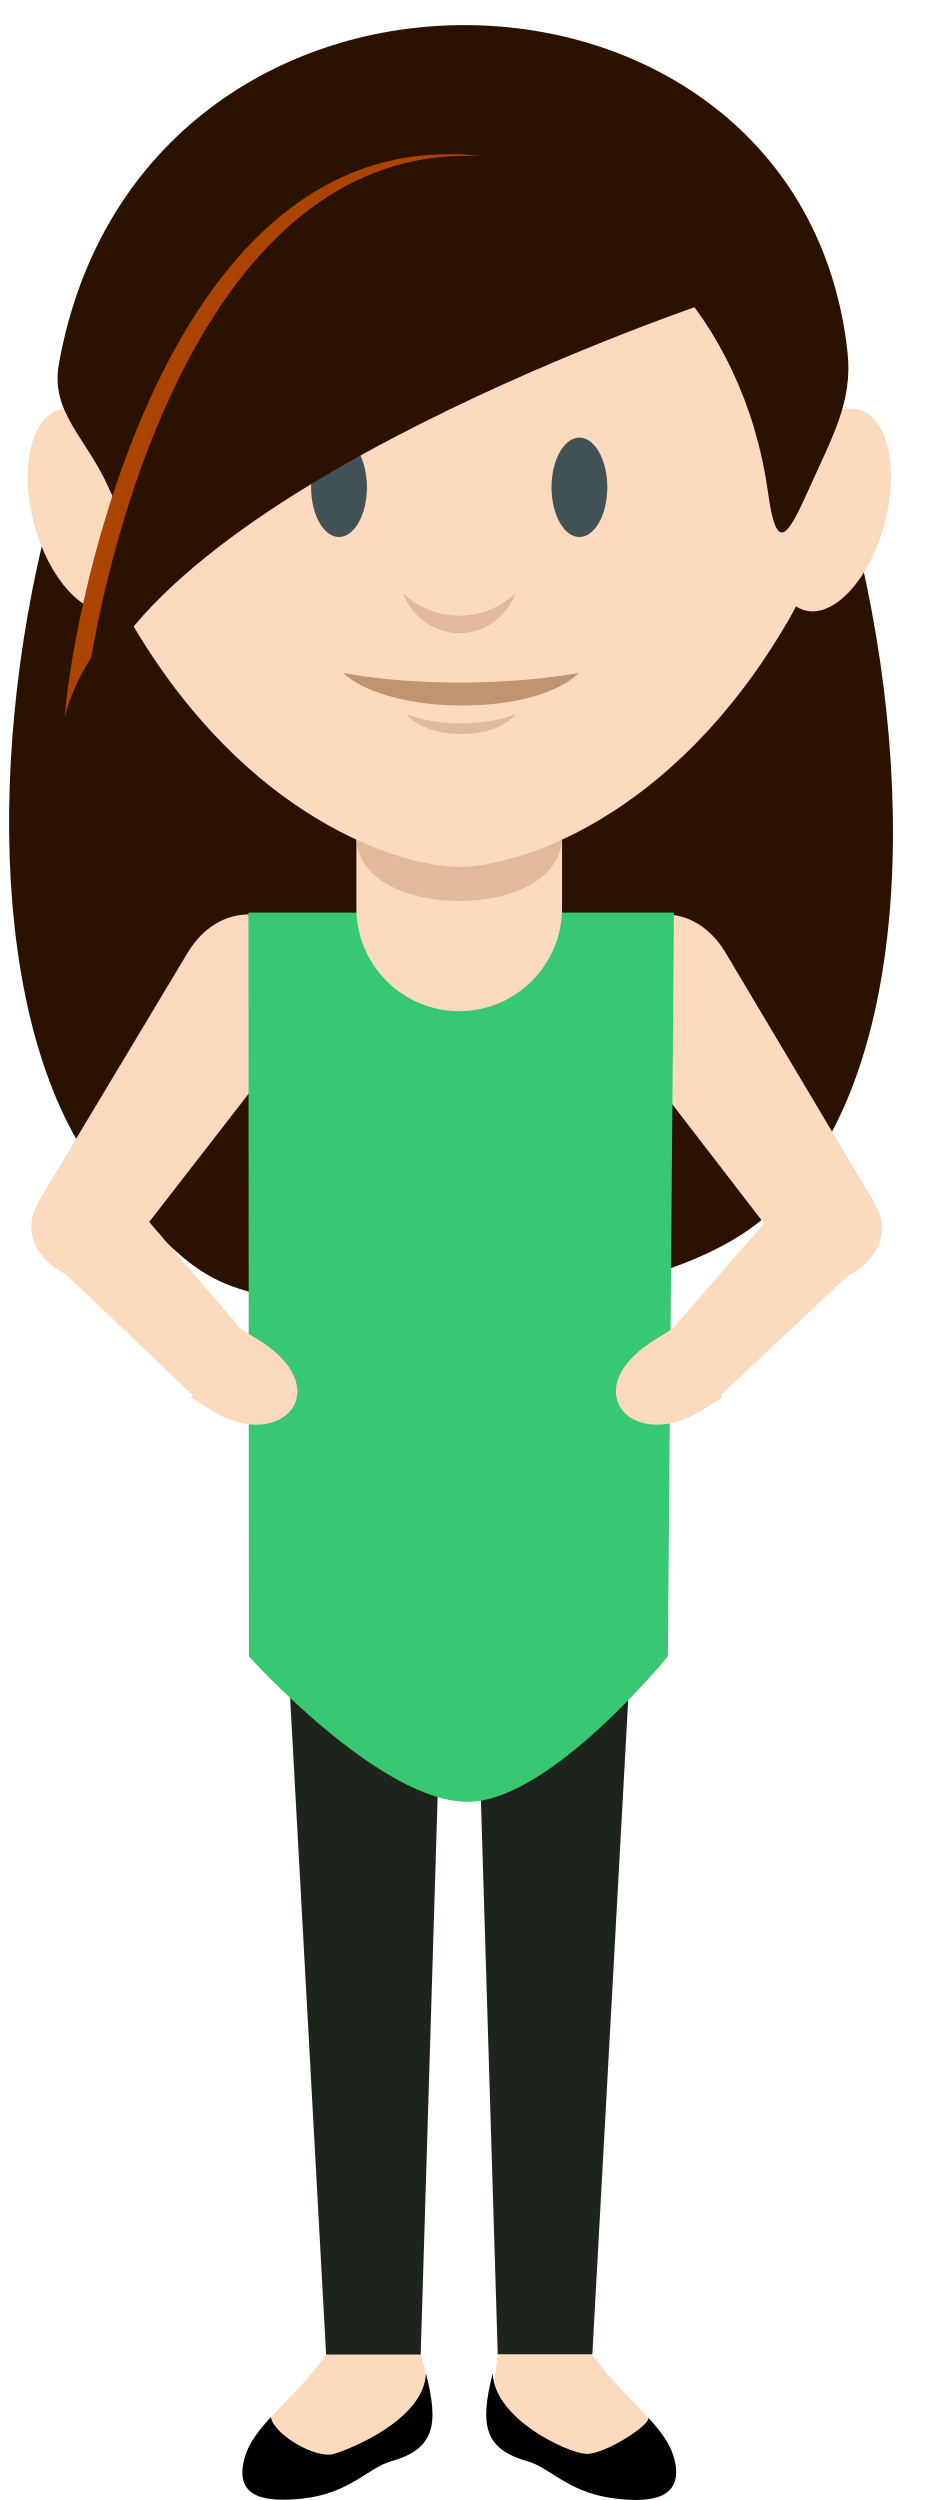
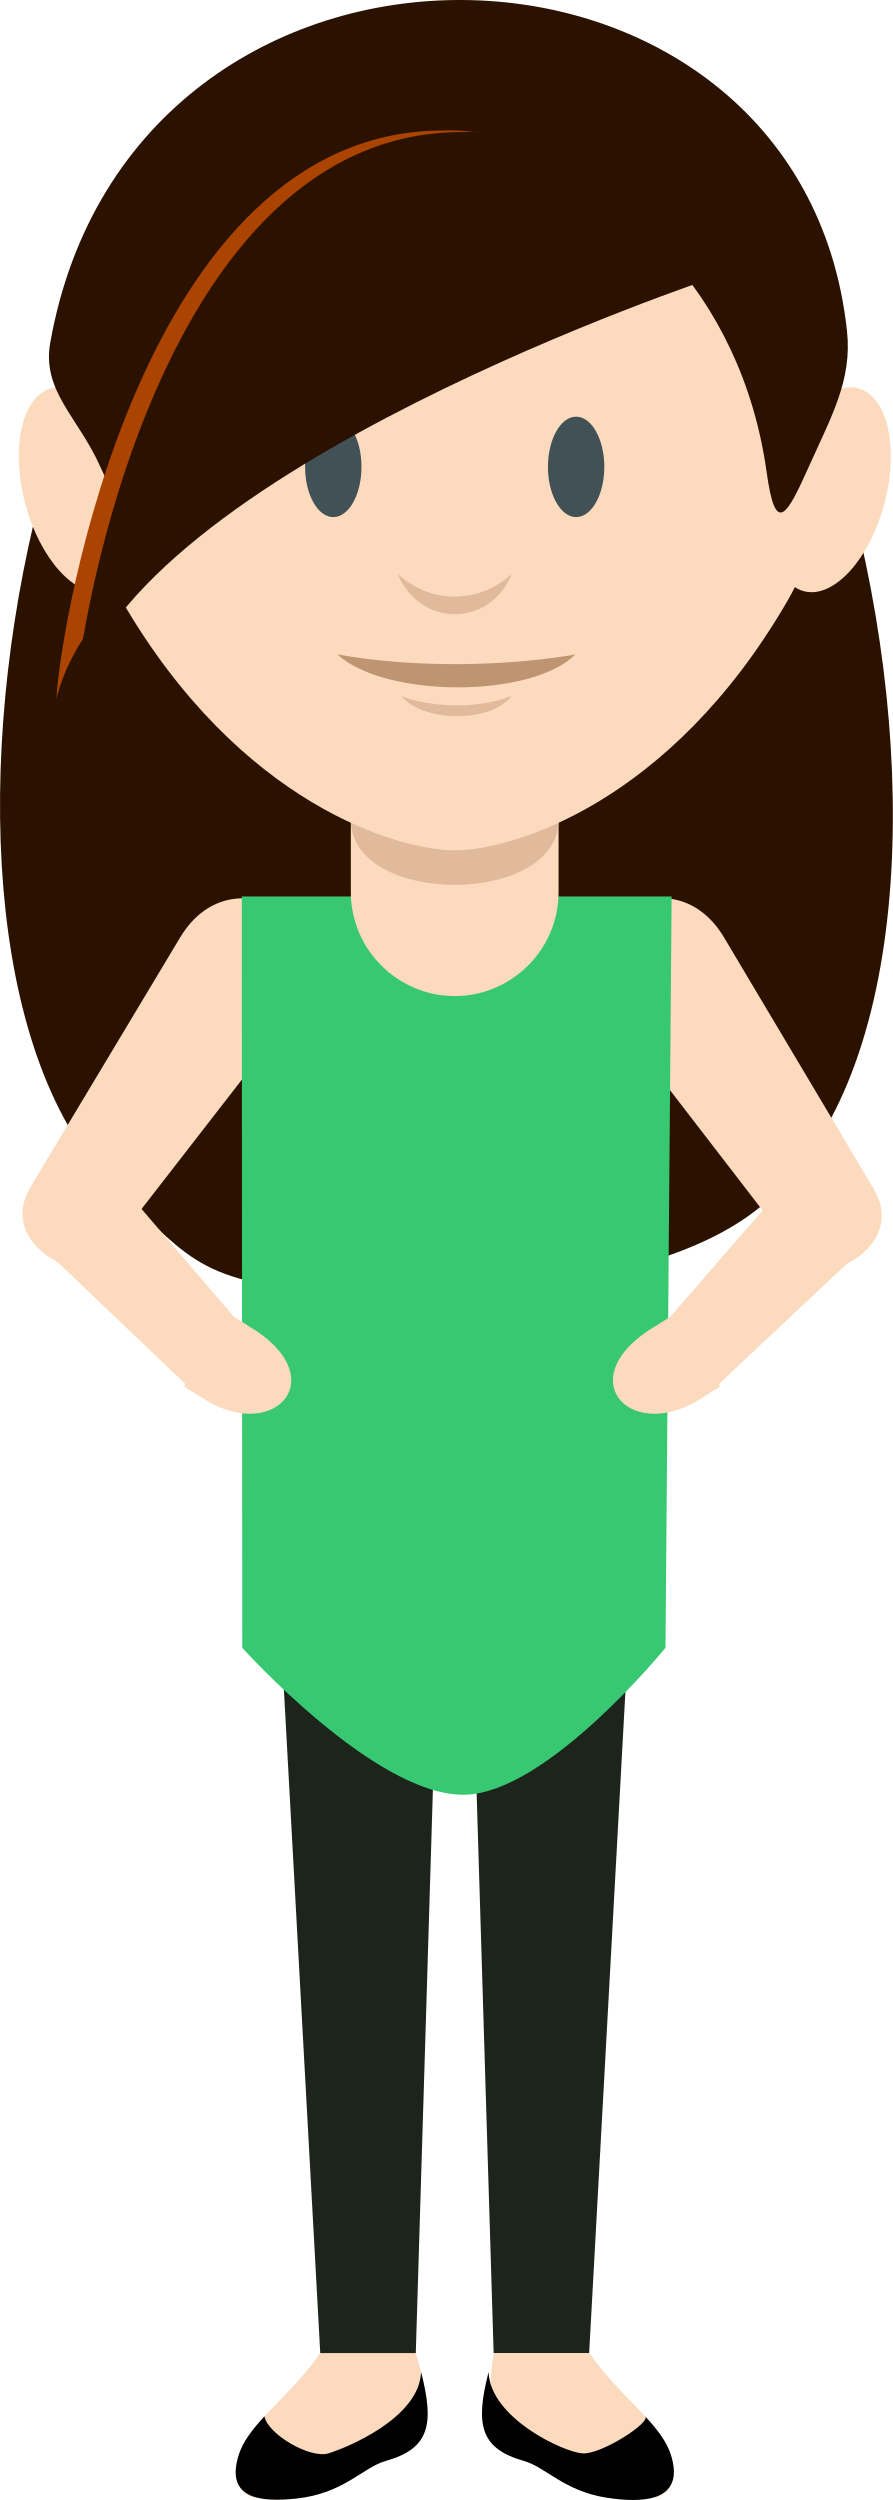
- <svg xmlns="http://www.w3.org/2000/svg" width="33.354mm" height="90.082mm" viewBox="0 0 118.184 319.19" id="svg7099" version="1.1">
+ <svg xmlns="http://www.w3.org/2000/svg" width="14.647mm" height="41.01mm" viewBox="0 0 51.897 145.313" id="svg7099" version="1.1">
  <defs id="defs7101" />
-   <g id="layer1" transform="translate(-372.3368,-81.33875)">
-     <g id="g40" transform="matrix(1.25,0,0,-1.25,430.7916,81.34392)" style="fill:#333333">
-       <path d="m -33.544,-123.326 c 7.082,-6.532 7.986,-9.426 23.559,-9.891 17.369,-0.518 32.441,2.03 40.485,8.192 30.555,23.404 6.925,124.741 -32.5,121.74 C -41.279,-6.284 -59.921,-98.995 -33.544,-123.326 Z" style="fill:#2b1100;fill-opacity:1;fill-rule:evenodd;stroke:none" id="path42" />
-     </g>
-     <g id="g44" transform="matrix(1.25,0,0,-1.25,413.9731,381.9587)">
-       <path d="m 0,0 c -3.091,-4.474 -7.207,-7.048 -8.235,-10.275 -0.582,-1.826 -0.15,-4.133 1.705,-4.363 7.979,-0.987 10.297,2.933 13.139,3.729 C 11.52,-9.531 11.646,-6.706 9.66,0 7.672,6.706 2.487,4.185 0,0" style="fill:#fcdabe;fill-opacity:1;fill-rule:evenodd;stroke:none" id="path46" />
-     </g>
-     <g id="g48" transform="matrix(1.25,0,0,-1.25,408.1494,275.6737)" style="fill:#4d4d4d">
-       <path d="m 0,0 36.51,0 -4.66,-85.028 -9.659,0 -1.964,64.67 c -0.156,5.128 -3.787,5.158 -3.944,0 l -1.964,-64.67 -9.66,0 L 0,0 Z" style="fill:#1c241c;fill-opacity:1;fill-rule:evenodd;stroke:none" id="path50" />
-     </g>
-     <g id="g52" transform="matrix(1.25,0,0,-1.25,450.3331,212.1399)">
-       <path d="m 0,0 19.202,-24.946 c 2.728,-3.546 9.707,3.39 7.619,6.898 L 11.744,7.282 C 6.307,16.416 -6.168,8.011 0,0" style="fill:#fcdabe;fill-opacity:1;fill-rule:evenodd;stroke:none" id="path54" />
-     </g>
-     <g id="g56" transform="matrix(1.25,0,0,-1.25,410.942,212.1399)">
-       <path d="m 0,0 -19.203,-24.757 c -2.741,-3.536 -9.718,3.397 -7.619,6.897 L -11.745,7.282 C -6.277,16.399 6.197,7.99 0,0" style="fill:#fcdabe;fill-opacity:1;fill-rule:evenodd;stroke:none" id="path58" />
-     </g>
-     <g id="g64" transform="matrix(1.25,0,0,-1.25,458.855,251.931)">
-       <path d="m 0,0 0,0 c 0.043,0.415 -0.601,0.558 -0.991,0.382 l -5.766,-2.6 c -0.39,-0.175 -0.383,-0.616 -0.424,-1.031 l 0,-10e-4 c -0.043,-0.415 0.6,-0.557 0.99,-0.381 l 5.767,2.599 C -0.034,-0.855 0.156,-0.389 0,0" style="fill:#fcdabe;fill-opacity:1;fill-rule:evenodd;stroke:none" id="path66" />
-     </g>
-     <g id="g68" transform="matrix(1.25,0,0,-1.25,402.42,251.931)">
-       <path d="m 0,0 0,0 c -0.043,0.415 0.6,0.557 0.99,0.382 l 5.766,-2.6 c 0.39,-0.175 0.382,-0.616 0.424,-1.031 l 0,-10e-4 C 7.223,-3.665 6.581,-3.807 6.19,-3.631 L 0.424,-1.032 C 0.034,-0.855 -0.156,-0.389 0,0" style="fill:#fcdabe;fill-opacity:1;fill-rule:evenodd;stroke:none" id="path70" />
-     </g>
-     <g id="g76" transform="matrix(1.25,0,0,-1.25,458.3851,197.8519)" style="fill:#ff8080">
-       <path d="m 0,0 -0.622,-75.971 c 0,0 -11.892,-14.649 -20.265,-14.857 -8.993,-0.223 -22.528,14.857 -22.528,14.857 L -43.464,0 Z" style="fill:#37c871;fill-opacity:1;fill-rule:evenodd;stroke:none" id="path78" />
-     </g>
-     <g id="g84" transform="matrix(1.25,0,0,-1.25,430.9682,155.6764)">
-       <path d="m 0,0 0,0 c 5.776,0 10.503,-4.726 10.503,-10.503 l 0,-22.805 c 0,-5.777 -4.727,-10.503 -10.503,-10.503 -5.777,0 -10.504,4.726 -10.504,10.503 l 0,22.805 C -10.504,-4.726 -5.777,0 0,0" style="fill:#fcdabe;fill-opacity:1;fill-rule:evenodd;stroke:none" id="path86" />
-     </g>
-     <g id="g88" transform="matrix(1.25,0,0,-1.25,444.0972,188.1624)">
-       <path d="M 0,0 0,0 C 0,-8.77 -21.007,-8.77 -21.007,0 -21.007,8.769 0,8.769 0,0" style="fill:#e0ba9b;fill-opacity:1;fill-rule:evenodd;stroke:none" id="path90" />
-     </g>
-     <g id="g92" transform="matrix(1.25,0,0,-1.25,430.9682,87.64916)">
-       <path d="M 0,0 C -45.955,0 -42.437,-43.08 -33.669,-58.237 -21.702,-78.922 -5.61,-83.499 0,-83.499 c 5.609,0 21.701,4.577 33.666,25.262 C 42.436,-43.08 45.954,0 0,0" style="fill:#fcdabe;fill-opacity:1;fill-rule:evenodd;stroke:none" id="path94" />
-     </g>
-     <g id="g100" transform="matrix(1.25,0,0,-1.25,447.9891,381.9587)">
-       <path d="m 0,0 c 3.09,-4.474 7.207,-7.048 8.235,-10.275 0.581,-1.826 0.15,-4.133 -1.706,-4.363 -7.978,-0.987 -10.297,2.933 -13.137,3.729 C -11.52,-9.531 -9.659,0 -9.659,0 L 0,0" style="fill:#fcdabe;fill-opacity:1;fill-rule:evenodd;stroke:none" id="path102" />
-     </g>
-     <g id="g104" transform="matrix(1.25,0,0,-1.25,380.0524,133.6068)">
-       <path d="M 0,0 C 2.989,0.742 6.62,-3.255 8.11,-8.928 9.6,-14.6 8.386,-19.8 5.397,-20.542 c -2.989,-0.743 -6.62,3.255 -8.111,8.928 C -4.204,-5.942 -2.989,-0.742 0,0" style="fill:#fcdabe;fill-opacity:1;fill-rule:evenodd;stroke:none" id="path106" />
-     </g>
-     <g id="g108" transform="matrix(1.25,0,0,-1.25,481.9065,133.6068)">
-       <path d="M 0,0 C -2.99,0.742 -6.621,-3.255 -8.109,-8.928 -9.6,-14.6 -8.385,-19.8 -5.397,-20.542 c 2.99,-0.743 6.621,3.255 8.11,8.928 C 4.203,-5.942 2.988,-0.742 0,0" style="fill:#fcdabe;fill-opacity:1;fill-rule:evenodd;stroke:none" id="path110" />
-     </g>
-     <g id="g112" transform="matrix(1.25,0,0,-1.25,446.316,149.9035)">
-       <path d="m 0,0 c 1.569,0 2.849,2.28 2.849,5.077 0,2.797 -1.28,5.078 -2.849,5.078 -1.571,0 -2.85,-2.281 -2.85,-5.078 C -2.85,2.28 -1.571,0 0,0" style="fill:#425156;fill-opacity:1;fill-rule:evenodd;stroke:none" id="path114" />
-     </g>
-     <g id="g116" transform="matrix(1.25,0,0,-1.25,415.6205,149.9035)">
-       <path d="m 0,0 c 1.57,0 2.85,2.28 2.85,5.077 0,2.797 -1.28,5.078 -2.85,5.078 -1.57,0 -2.85,-2.281 -2.85,-5.078 C -2.85,2.28 -1.57,0 0,0" style="fill:#425156;fill-opacity:1;fill-rule:evenodd;stroke:none" id="path118" />
-     </g>
-     <g id="g120" transform="matrix(1.25,0,0,-1.25,438.1744,157.0812)">
-       <path d="M 0,0 C -2.213,-5.484 -9.318,-5.388 -11.53,0 -8.292,-2.995 -3.416,-3.135 0,0" style="fill:#e0ba9b;fill-opacity:1;fill-rule:evenodd;stroke:none" id="path122" />
-     </g>
-     <g id="g124" transform="matrix(1.25,0,0,-1.25,406.9181,389.9628)" style="fill:#000000">
-       <path d="m 0,0 c -1.201,-1.3 -2.163,-2.529 -2.591,-3.872 -1.457,-4.574 2.379,-4.79 5.769,-4.44 4.838,0.499 6.787,3.166 9.075,3.806 4.412,1.239 4.962,3.644 3.587,8.982 C 15.652,-0.181 8.3,-3.185 6.459,-3.741 4.618,-4.296 0.347,-1.813 0,0" style="fill:#000000;fill-opacity:1;fill-rule:evenodd;stroke:none" id="path126" />
-     </g>
-     <g id="g128" transform="matrix(1.25,0,0,-1.25,455.0458,389.9628)" style="fill:#000000">
-       <path d="m 0,0 c 1.201,-1.3 2.163,-2.529 2.591,-3.872 1.555,-4.88 -3.079,-4.893 -6.545,-4.338 -4.277,0.686 -6.136,3.099 -8.298,3.704 -4.412,1.239 -4.962,3.644 -3.587,8.982 0.187,-4.657 7.57,-8.082 9.49,-8.217 C -4.429,-3.877 0.632,-0.565 0,0" style="fill:#000000;fill-opacity:1;fill-rule:evenodd;stroke:none" id="path130" />
-     </g>
-     <g id="g132" transform="matrix(1.25,0,0,-1.25,458.3182,250.8586)">
-       <path d="m 0,0 12.837,14.793 c 6.52,2.8 12.522,-5.509 4.89,-9.562 L 4.228,-7.465 0,0 Z" style="fill:#fcdabe;fill-opacity:1;fill-rule:evenodd;stroke:none" id="path134" />
-     </g>
-     <g id="g136" transform="matrix(1.25,0,0,-1.25,456.3207,252.1658)">
-       <path d="M 0,0 2.296,1.441 6.542,-6.106 4.246,-7.548 C -2.813,-11.703 -8.55,-5.073 0,0" style="fill:#fcdabe;fill-opacity:1;fill-rule:evenodd;stroke:none" id="path138" />
-     </g>
-     <g id="g140" transform="matrix(1.25,0,0,-1.25,402.9569,250.8586)">
-       <path d="m 0,0 -12.837,14.982 c -6.52,2.8 -12.522,-5.509 -4.891,-9.561 L -4.23,-7.465 0,0 Z" style="fill:#fcdabe;fill-opacity:1;fill-rule:evenodd;stroke:none" id="path142" />
-     </g>
-     <g id="g144" transform="matrix(1.25,0,0,-1.25,404.9537,252.1658)">
-       <path d="m 0,0 -2.296,1.442 -4.246,-7.548 2.295,-1.442 C 2.812,-11.703 8.549,-5.073 0,0" style="fill:#fcdabe;fill-opacity:1;fill-rule:evenodd;stroke:none" id="path146" />
-     </g>
-     <g id="g156" transform="matrix(1.25,0,0,-1.25,446.2154,167.2649)">
-       <path d="M 0,0 C -4.481,-4.461 -19.294,-4.403 -24.045,0 -16.208,-1.413 -6.86,-1.188 0,0" style="fill:#bf9470;fill-opacity:1;fill-rule:evenodd;stroke:none" id="path158" />
-     </g>
-     <g id="g160" transform="matrix(1.25,0,0,-1.25,438.1698,172.5044)">
-       <path d="M 0,0 C -2.081,-2.748 -8.964,-2.706 -11.172,0 -7.952,-1.274 -3.219,-1.279 0,0" style="fill:#e0ba9b;fill-opacity:1;fill-rule:evenodd;stroke:none" id="path162" />
-     </g>
-     <g id="g164" transform="matrix(1.25,0,0,-1.279938,392.1021,142.8163)" style="fill:#333333">
-       <path d="M 0,0 C -1.39,-5.594 -2.494,-5.475 -4.75,-0.547 -7.007,4.381 -10.68,6.916 -9.8,11.718 -1.405,57.55 66.032,55.673 70.761,12.829 71.296,7.977 69.161,4.381 66.905,-0.547 64.648,-5.475 63.527,-7.386 62.639,-1.131 57.607,34.368 11.698,47.067 0,0" style="fill:#2b1100;fill-opacity:1;fill-rule:evenodd;stroke:none" id="path166" />
-     </g>
-     <g id="g168" transform="matrix(1.25,0,0,-1.25,430.9975,86.23554)" style="fill:#4d4d4d">
-       <path d="m -40.297,-69.282 c 5.793,23.258 64.582,42.731 64.582,42.731 0,0 -11.345,15.208 -25.558,14.708 -30.542,-0.099 -38.662,-50.262 -39.024,-57.438 z" style="fill:#aa4400;fill-opacity:1;fill-rule:evenodd;stroke:none" id="path170" />
-     </g>
-     <g id="g168-3" transform="matrix(1.25,0,0,-1.25,433.3574,86.43506)" style="fill:#333333;fill-opacity:1">
-       <path d="m -40.297,-69.282 c 5.793,23.258 64.582,42.731 64.582,42.731 0,0 -11.345,15.208 -25.558,14.708 -30.542,-0.099 -38.662,-50.262 -39.024,-57.438 z" style="fill:#2b1100;fill-opacity:1;fill-rule:evenodd;stroke:none" id="path170-6" />
+   <g id="layer1" transform="translate(-373.4979,-255.216)">
+     <g id="g4594" transform="matrix(0.4598719,0,0,0.4598719,201.7367,216.3367)" style="stroke-width:2.175;">
+       <g style="fill:#333333;stroke-width:2.175" transform="matrix(1.25,0,0,-1.25,430.7916,81.34392)" id="g40">
+         <path id="path42" style="fill:#2b1100;fill-opacity:1;fill-rule:evenodd;stroke:none;stroke-width:2.175" d="m -33.544,-123.326 c 7.082,-6.532 7.986,-9.426 23.559,-9.891 17.369,-0.518 32.441,2.03 40.485,8.192 30.555,23.404 6.925,124.741 -32.5,121.74 C -41.279,-6.284 -59.921,-98.995 -33.544,-123.326 Z" />
+       </g>
+       <g transform="matrix(1.25,0,0,-1.25,413.9731,381.9587)" id="g44" style="stroke-width:2.175">
+         <path id="path46" style="fill:#fcdabe;fill-opacity:1;fill-rule:evenodd;stroke:none;stroke-width:2.175" d="m 0,0 c -3.091,-4.474 -7.207,-7.048 -8.235,-10.275 -0.582,-1.826 -0.15,-4.133 1.705,-4.363 7.979,-0.987 10.297,2.933 13.139,3.729 C 11.52,-9.531 11.646,-6.706 9.66,0 7.672,6.706 2.487,4.185 0,0" />
+       </g>
+       <g style="fill:#4d4d4d;stroke-width:2.175" transform="matrix(1.25,0,0,-1.25,408.1494,275.6737)" id="g48">
+         <path id="path50" style="fill:#1c241c;fill-opacity:1;fill-rule:evenodd;stroke:none;stroke-width:2.175" d="m 0,0 h 36.51 l -4.66,-85.028 h -9.659 l -1.964,64.67 c -0.156,5.128 -3.787,5.158 -3.944,0 l -1.964,-64.67 h -9.66 z" />
+       </g>
+       <g transform="matrix(1.25,0,0,-1.25,450.3331,212.1399)" id="g52" style="stroke-width:2.175">
+         <path id="path54" style="fill:#fcdabe;fill-opacity:1;fill-rule:evenodd;stroke:none;stroke-width:2.175" d="m 0,0 19.202,-24.946 c 2.728,-3.546 9.707,3.39 7.619,6.898 L 11.744,7.282 C 6.307,16.416 -6.168,8.011 0,0" />
+       </g>
+       <g transform="matrix(1.25,0,0,-1.25,410.942,212.1399)" id="g56" style="stroke-width:2.175">
+         <path id="path58" style="fill:#fcdabe;fill-opacity:1;fill-rule:evenodd;stroke:none;stroke-width:2.175" d="m 0,0 -19.203,-24.757 c -2.741,-3.536 -9.718,3.397 -7.619,6.897 L -11.745,7.282 C -6.277,16.399 6.197,7.99 0,0" />
+       </g>
+       <g transform="matrix(1.25,0,0,-1.25,458.855,251.931)" id="g64" style="stroke-width:2.175">
+         <path id="path66" style="fill:#fcdabe;fill-opacity:1;fill-rule:evenodd;stroke:none;stroke-width:2.175" d="m 0,0 v 0 c 0.043,0.415 -0.601,0.558 -0.991,0.382 l -5.766,-2.6 C -7.147,-2.393 -7.14,-2.834 -7.181,-3.249 V -3.25 c -0.043,-0.415 0.6,-0.557 0.99,-0.381 l 5.767,2.599 C -0.034,-0.855 0.156,-0.389 0,0" />
+       </g>
+       <g transform="matrix(1.25,0,0,-1.25,402.42,251.931)" id="g68" style="stroke-width:2.175">
+         <path id="path70" style="fill:#fcdabe;fill-opacity:1;fill-rule:evenodd;stroke:none;stroke-width:2.175" d="m 0,0 v 0 c -0.043,0.415 0.6,0.557 0.99,0.382 l 5.766,-2.6 C 7.146,-2.393 7.138,-2.834 7.18,-3.249 V -3.25 C 7.223,-3.665 6.581,-3.807 6.19,-3.631 L 0.424,-1.032 C 0.034,-0.855 -0.156,-0.389 0,0" />
+       </g>
+       <g style="fill:#ff8080;stroke-width:2.175" transform="matrix(1.25,0,0,-1.25,458.3851,197.8519)" id="g76">
+         <path id="path78" style="fill:#37c871;fill-opacity:1;fill-rule:evenodd;stroke:none;stroke-width:2.175" d="m 0,0 -0.622,-75.971 c 0,0 -11.892,-14.649 -20.265,-14.857 -8.993,-0.223 -22.528,14.857 -22.528,14.857 L -43.464,0 Z" />
+       </g>
+       <g transform="matrix(1.25,0,0,-1.25,430.9682,155.6764)" id="g84" style="stroke-width:2.175">
+         <path id="path86" style="fill:#fcdabe;fill-opacity:1;fill-rule:evenodd;stroke:none;stroke-width:2.175" d="m 0,0 v 0 c 5.776,0 10.503,-4.726 10.503,-10.503 v -22.805 c 0,-5.777 -4.727,-10.503 -10.503,-10.503 -5.777,0 -10.504,4.726 -10.504,10.503 v 22.805 C -10.504,-4.726 -5.777,0 0,0" />
+       </g>
+       <g transform="matrix(1.25,0,0,-1.25,444.0972,188.1624)" id="g88" style="stroke-width:2.175">
+         <path id="path90" style="fill:#e0ba9b;fill-opacity:1;fill-rule:evenodd;stroke:none;stroke-width:2.175" d="M 0,0 V 0 C 0,-8.77 -21.007,-8.77 -21.007,0 -21.007,8.769 0,8.769 0,0" />
+       </g>
+       <g transform="matrix(1.25,0,0,-1.25,430.9682,87.64916)" id="g92" style="stroke-width:2.175">
+         <path id="path94" style="fill:#fcdabe;fill-opacity:1;fill-rule:evenodd;stroke:none;stroke-width:2.175" d="M 0,0 C -45.955,0 -42.437,-43.08 -33.669,-58.237 -21.702,-78.922 -5.61,-83.499 0,-83.499 c 5.609,0 21.701,4.577 33.666,25.262 C 42.436,-43.08 45.954,0 0,0" />
+       </g>
+       <g transform="matrix(1.25,0,0,-1.25,447.9891,381.9587)" id="g100" style="stroke-width:2.175">
+         <path id="path102" style="fill:#fcdabe;fill-opacity:1;fill-rule:evenodd;stroke:none;stroke-width:2.175" d="m 0,0 c 3.09,-4.474 7.207,-7.048 8.235,-10.275 0.581,-1.826 0.15,-4.133 -1.706,-4.363 -7.978,-0.987 -10.297,2.933 -13.137,3.729 C -11.52,-9.531 -9.659,0 -9.659,0 H 0" />
+       </g>
+       <g transform="matrix(1.25,0,0,-1.25,380.0524,133.6068)" id="g104" style="stroke-width:2.175">
+         <path id="path106" style="fill:#fcdabe;fill-opacity:1;fill-rule:evenodd;stroke:none;stroke-width:2.175" d="M 0,0 C 2.989,0.742 6.62,-3.255 8.11,-8.928 9.6,-14.6 8.386,-19.8 5.397,-20.542 c -2.989,-0.743 -6.62,3.255 -8.111,8.928 C -4.204,-5.942 -2.989,-0.742 0,0" />
+       </g>
+       <g transform="matrix(1.25,0,0,-1.25,481.9065,133.6068)" id="g108" style="stroke-width:2.175">
+         <path id="path110" style="fill:#fcdabe;fill-opacity:1;fill-rule:evenodd;stroke:none;stroke-width:2.175" d="M 0,0 C -2.99,0.742 -6.621,-3.255 -8.109,-8.928 -9.6,-14.6 -8.385,-19.8 -5.397,-20.542 c 2.99,-0.743 6.621,3.255 8.11,8.928 C 4.203,-5.942 2.988,-0.742 0,0" />
+       </g>
+       <g transform="matrix(1.25,0,0,-1.25,446.316,149.9035)" id="g112" style="stroke-width:2.175">
+         <path id="path114" style="fill:#425156;fill-opacity:1;fill-rule:evenodd;stroke:none;stroke-width:2.175" d="m 0,0 c 1.569,0 2.849,2.28 2.849,5.077 0,2.797 -1.28,5.078 -2.849,5.078 -1.571,0 -2.85,-2.281 -2.85,-5.078 C -2.85,2.28 -1.571,0 0,0" />
+       </g>
+       <g transform="matrix(1.25,0,0,-1.25,415.6205,149.9035)" id="g116" style="stroke-width:2.175">
+         <path id="path118" style="fill:#425156;fill-opacity:1;fill-rule:evenodd;stroke:none;stroke-width:2.175" d="m 0,0 c 1.57,0 2.85,2.28 2.85,5.077 0,2.797 -1.28,5.078 -2.85,5.078 -1.57,0 -2.85,-2.281 -2.85,-5.078 C -2.85,2.28 -1.57,0 0,0" />
+       </g>
+       <g transform="matrix(1.25,0,0,-1.25,438.1744,157.0812)" id="g120" style="stroke-width:2.175">
+         <path id="path122" style="fill:#e0ba9b;fill-opacity:1;fill-rule:evenodd;stroke:none;stroke-width:2.175" d="M 0,0 C -2.213,-5.484 -9.318,-5.388 -11.53,0 -8.292,-2.995 -3.416,-3.135 0,0" />
+       </g>
+       <g style="fill:#000000;stroke-width:2.175" transform="matrix(1.25,0,0,-1.25,406.9181,389.9628)" id="g124">
+         <path id="path126" style="fill:#000000;fill-opacity:1;fill-rule:evenodd;stroke:none;stroke-width:2.175" d="m 0,0 c -1.201,-1.3 -2.163,-2.529 -2.591,-3.872 -1.457,-4.574 2.379,-4.79 5.769,-4.44 4.838,0.499 6.787,3.166 9.075,3.806 4.412,1.239 4.962,3.644 3.587,8.982 C 15.652,-0.181 8.3,-3.185 6.459,-3.741 4.618,-4.296 0.347,-1.813 0,0" />
+       </g>
+       <g style="fill:#000000;stroke-width:2.175" transform="matrix(1.25,0,0,-1.25,455.0458,389.9628)" id="g128">
+         <path id="path130" style="fill:#000000;fill-opacity:1;fill-rule:evenodd;stroke:none;stroke-width:2.175" d="m 0,0 c 1.201,-1.3 2.163,-2.529 2.591,-3.872 1.555,-4.88 -3.079,-4.893 -6.545,-4.338 -4.277,0.686 -6.136,3.099 -8.298,3.704 -4.412,1.239 -4.962,3.644 -3.587,8.982 0.187,-4.657 7.57,-8.082 9.49,-8.217 C -4.429,-3.877 0.632,-0.565 0,0" />
+       </g>
+       <g transform="matrix(1.25,0,0,-1.25,458.3182,250.8586)" id="g132" style="stroke-width:2.175">
+         <path id="path134" style="fill:#fcdabe;fill-opacity:1;fill-rule:evenodd;stroke:none;stroke-width:2.175" d="m 0,0 12.837,14.793 c 6.52,2.8 12.522,-5.509 4.89,-9.562 L 4.228,-7.465 Z" />
+       </g>
+       <g transform="matrix(1.25,0,0,-1.25,456.3207,252.1658)" id="g136" style="stroke-width:2.175">
+         <path id="path138" style="fill:#fcdabe;fill-opacity:1;fill-rule:evenodd;stroke:none;stroke-width:2.175" d="M 0,0 2.296,1.441 6.542,-6.106 4.246,-7.548 C -2.813,-11.703 -8.55,-5.073 0,0" />
+       </g>
+       <g transform="matrix(1.25,0,0,-1.25,402.9569,250.8586)" id="g140" style="stroke-width:2.175">
+         <path id="path142" style="fill:#fcdabe;fill-opacity:1;fill-rule:evenodd;stroke:none;stroke-width:2.175" d="m 0,0 -12.837,14.982 c -6.52,2.8 -12.522,-5.509 -4.891,-9.561 L -4.23,-7.465 Z" />
+       </g>
+       <g transform="matrix(1.25,0,0,-1.25,404.9537,252.1658)" id="g144" style="stroke-width:2.175">
+         <path id="path146" style="fill:#fcdabe;fill-opacity:1;fill-rule:evenodd;stroke:none;stroke-width:2.175" d="m 0,0 -2.296,1.442 -4.246,-7.548 2.295,-1.442 C 2.812,-11.703 8.549,-5.073 0,0" />
+       </g>
+       <g transform="matrix(1.25,0,0,-1.25,446.2154,167.2649)" id="g156" style="stroke-width:2.175">
+         <path id="path158" style="fill:#bf9470;fill-opacity:1;fill-rule:evenodd;stroke:none;stroke-width:2.175" d="M 0,0 C -4.481,-4.461 -19.294,-4.403 -24.045,0 -16.208,-1.413 -6.86,-1.188 0,0" />
+       </g>
+       <g transform="matrix(1.25,0,0,-1.25,438.1698,172.5044)" id="g160" style="stroke-width:2.175">
+         <path id="path162" style="fill:#e0ba9b;fill-opacity:1;fill-rule:evenodd;stroke:none;stroke-width:2.175" d="M 0,0 C -2.081,-2.748 -8.964,-2.706 -11.172,0 -7.952,-1.274 -3.219,-1.279 0,0" />
+       </g>
+       <g style="fill:#333333;stroke-width:2.175" transform="matrix(1.25,0,0,-1.279938,392.1021,142.8163)" id="g164">
+         <path id="path166" style="fill:#2b1100;fill-opacity:1;fill-rule:evenodd;stroke:none;stroke-width:2.175" d="M 0,0 C -1.39,-5.594 -2.494,-5.475 -4.75,-0.547 -7.007,4.381 -10.68,6.916 -9.8,11.718 -1.405,57.55 66.032,55.673 70.761,12.829 71.296,7.977 69.161,4.381 66.905,-0.547 64.648,-5.475 63.527,-7.386 62.639,-1.131 57.607,34.368 11.698,47.067 0,0" />
+       </g>
+       <g style="fill:#4d4d4d;stroke-width:2.175" transform="matrix(1.25,0,0,-1.25,430.9975,86.23554)" id="g168">
+         <path id="path170" style="fill:#aa4400;fill-opacity:1;fill-rule:evenodd;stroke:none;stroke-width:2.175" d="m -40.297,-69.282 c 5.793,23.258 64.582,42.731 64.582,42.731 0,0 -11.345,15.208 -25.558,14.708 -30.542,-0.099 -38.662,-50.262 -39.024,-57.438 z" />
+       </g>
+       <g style="fill:#333333;fill-opacity:1;stroke-width:2.175" transform="matrix(1.25,0,0,-1.25,433.3574,86.43506)" id="g168-3">
+         <path id="path170-6" style="fill:#2b1100;fill-opacity:1;fill-rule:evenodd;stroke:none;stroke-width:2.175" d="m -40.297,-69.282 c 5.793,23.258 64.582,42.731 64.582,42.731 0,0 -11.345,15.208 -25.558,14.708 -30.542,-0.099 -38.662,-50.262 -39.024,-57.438 z" />
+       </g>
    </g>
  </g>
</svg>
